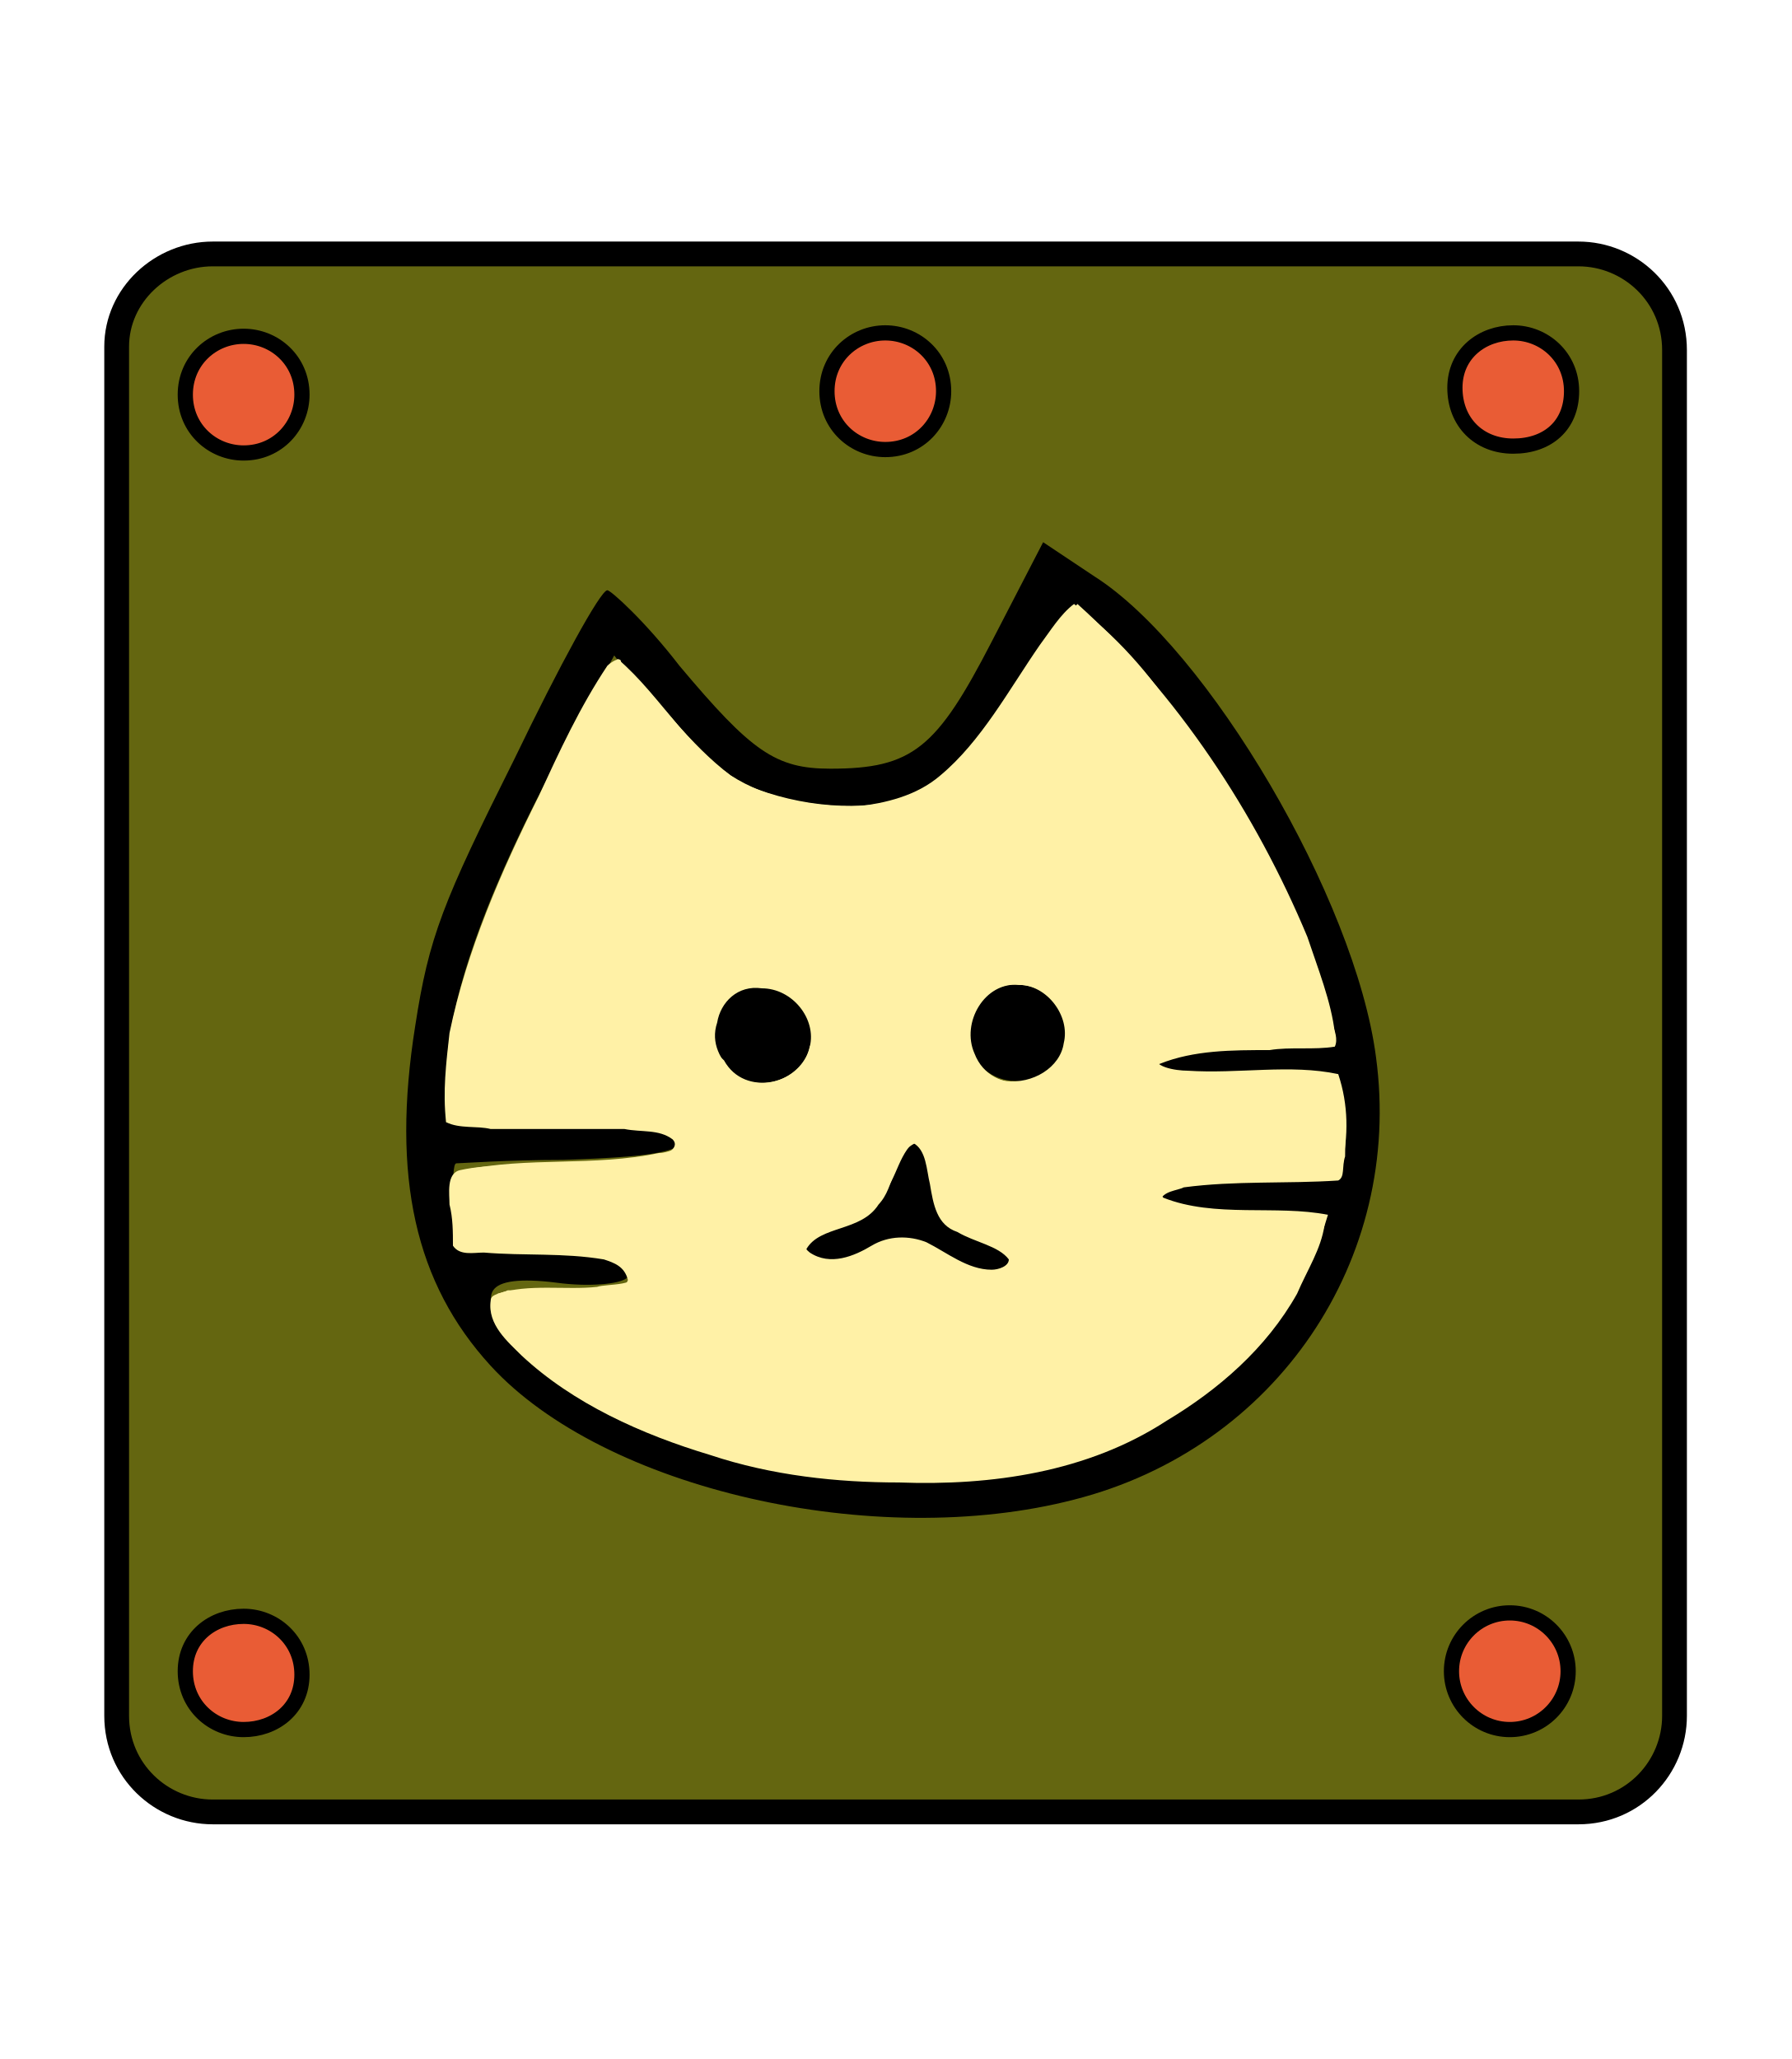
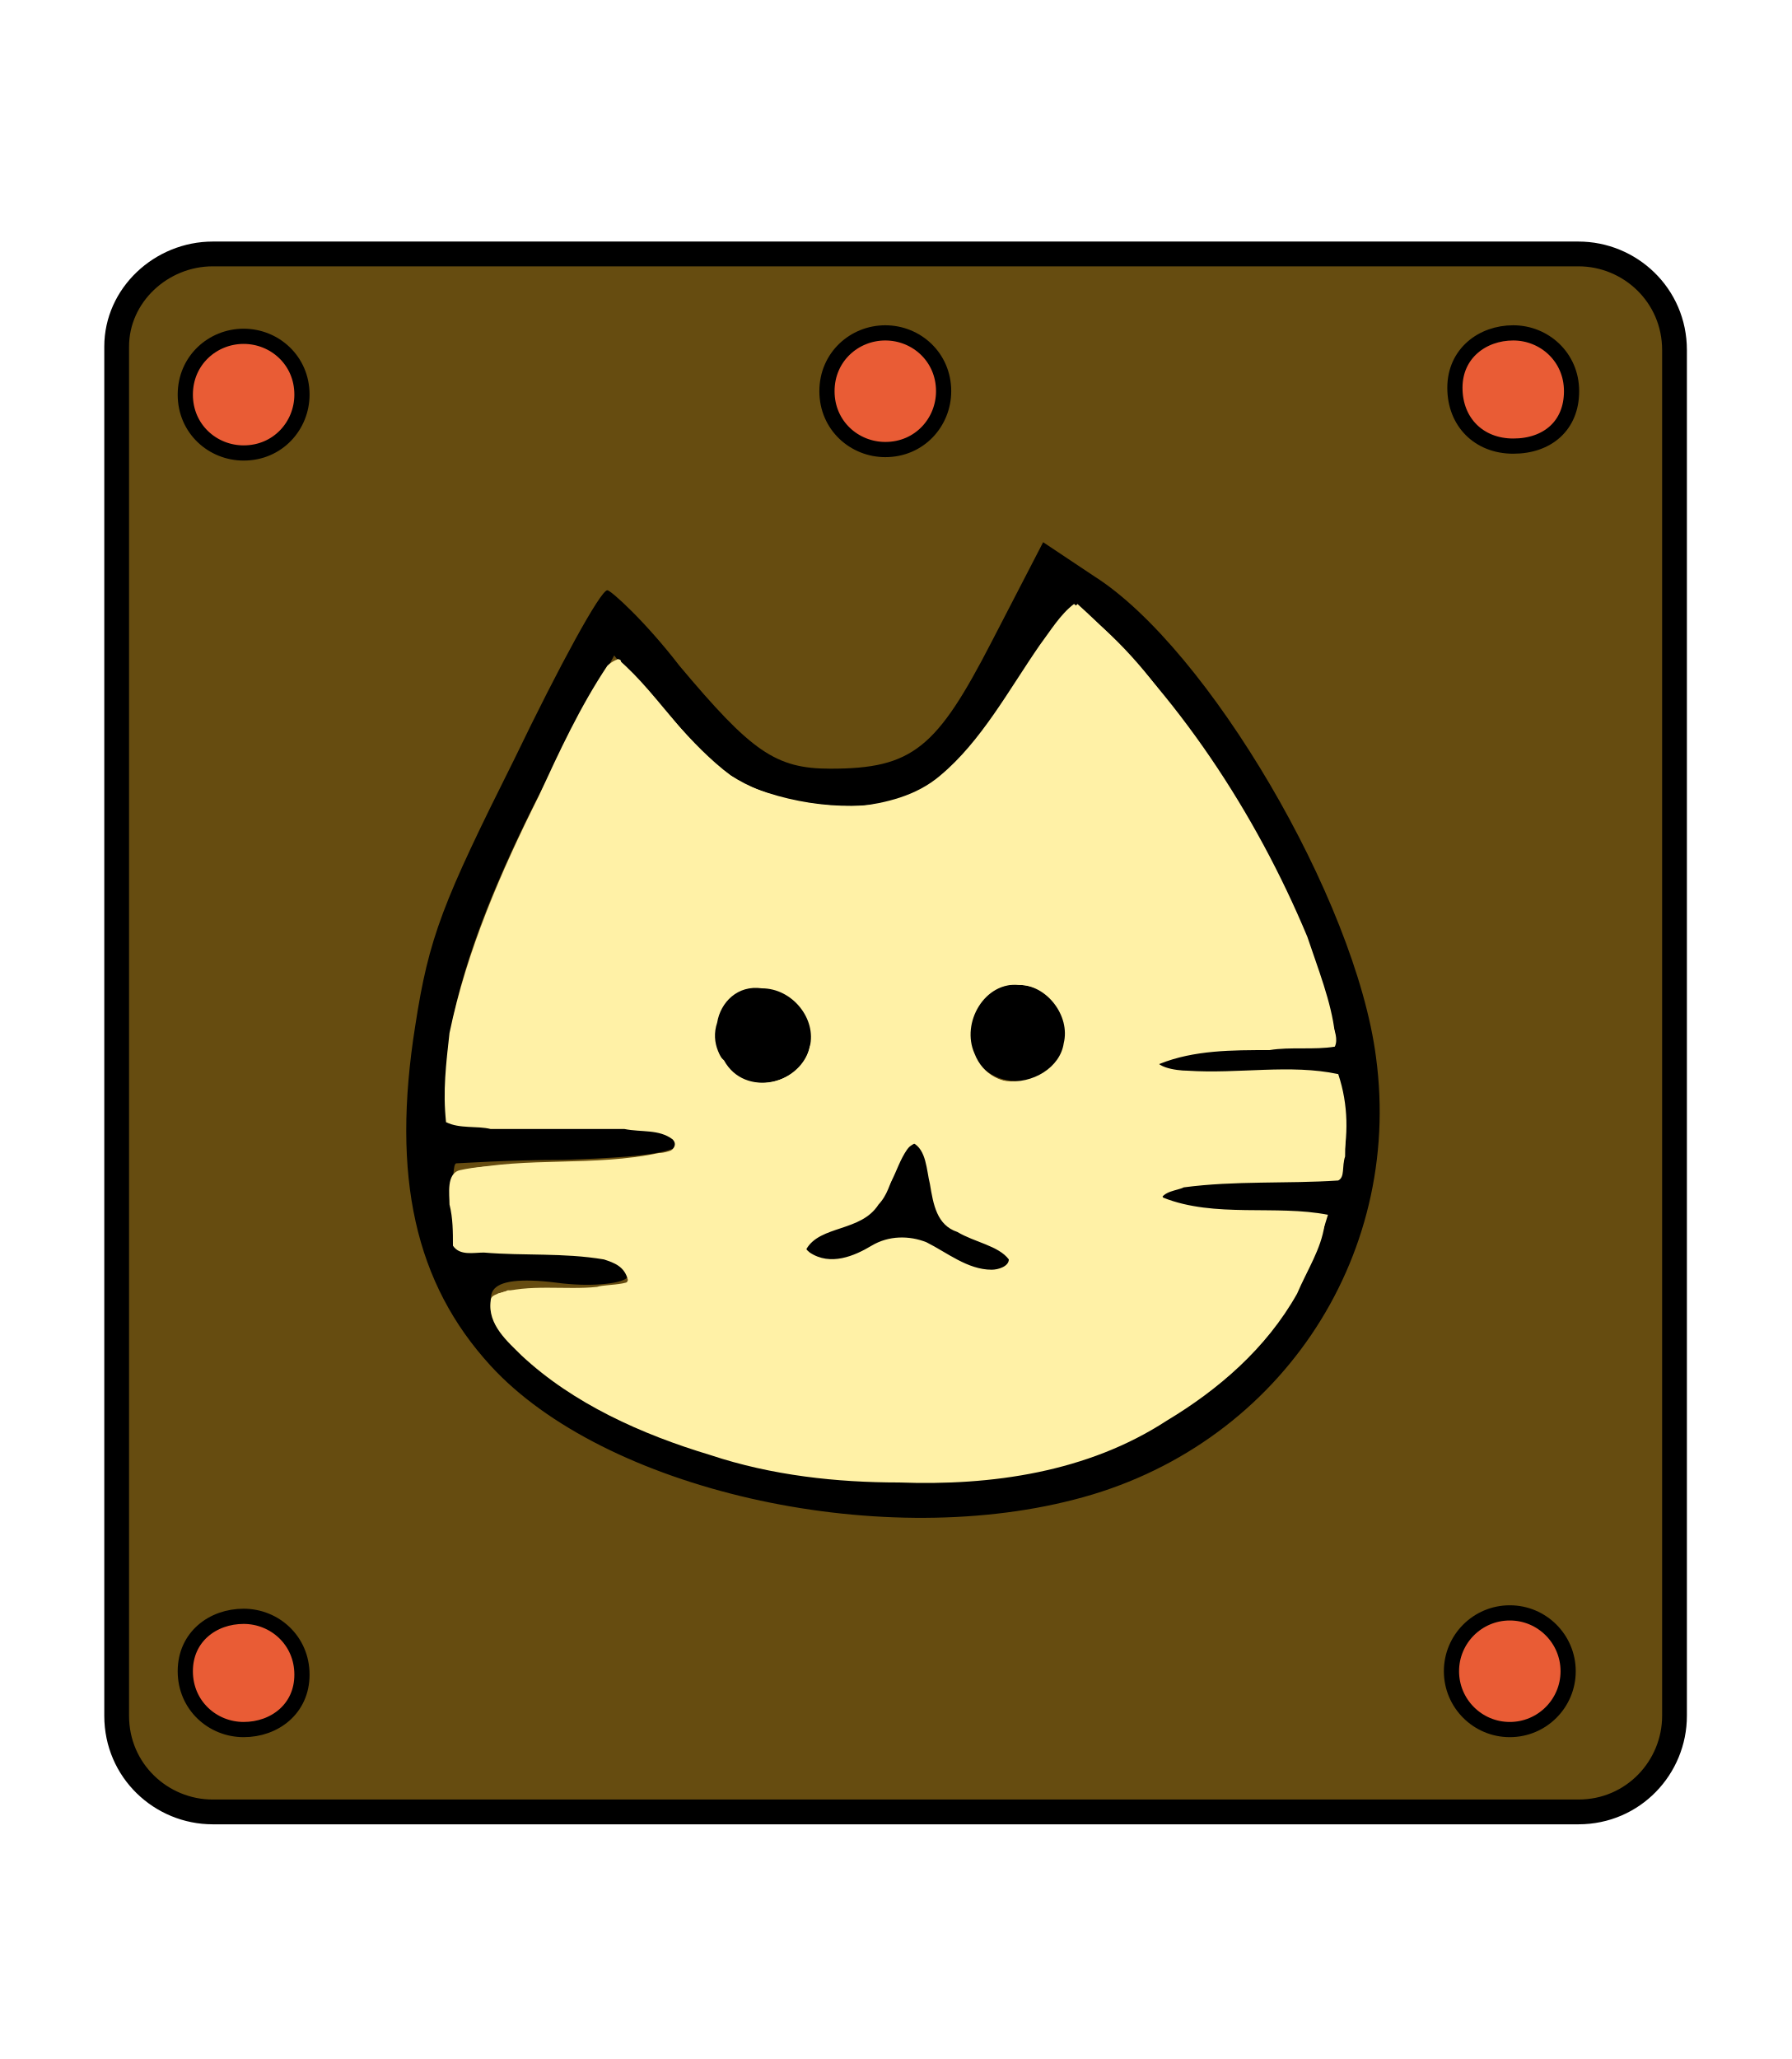
<svg xmlns="http://www.w3.org/2000/svg" version="1.1" id="svg4905" x="0px" y="0px" width="52.2px" height="60px" viewBox="0 0 52.2 60" style="enable-background:new 0 0 52.2 60;" xml:space="preserve">
  <defs id="defs939">
	
	
	
	
	
	
	
	
	
	
	
	
	
	
	
	
	
</defs>
  <style type="text/css" id="style899">
	.st0{fill:#A3D6A6;}
	.st1{fill:none;stroke:#000000;stroke-width:0.722;stroke-linecap:square;stroke-miterlimit:5.206;}
	.st2{fill:#E95C35;}
	.st3{fill:none;stroke:#000000;stroke-width:0.443;stroke-linecap:square;stroke-miterlimit:5.206;}
	.st4{fill:#FFF1A6;}
</style>
-   <path style="fill:#646610;fill-opacity:1" id="path902" d="M 6.2,7.4 H 46 c 1.5,0 2.8,1.2 2.8,2.8 V 50 c 0,1.5 -1.2,2.8 -2.8,2.8 H 6.2 C 4.7,52.8 3.4,51.6 3.4,50 V 10.1 C 3.4,8.6 4.7,7.4 6.2,7.4 Z" class="st0" />
+   <path style="fill:#664c10;fill-opacity:1" id="path902" d="M 6.2,7.4 H 46 c 1.5,0 2.8,1.2 2.8,2.8 V 50 c 0,1.5 -1.2,2.8 -2.8,2.8 H 6.2 C 4.7,52.8 3.4,51.6 3.4,50 V 10.1 C 3.4,8.6 4.7,7.4 6.2,7.4 Z" class="st0" />
  <path style="fill:none;stroke:#000000;stroke-width:0.722;stroke-linecap:square;stroke-miterlimit:5.206" id="path904" d="M 6.2,7.4 H 46 c 1.5,0 2.8,1.2 2.8,2.8 V 50 c 0,1.5 -1.2,2.8 -2.8,2.8 H 6.2 C 4.7,52.8 3.4,51.6 3.4,50 V 10.1 C 3.4,8.6 4.7,7.4 6.2,7.4 Z" class="st1" />
  <path style="fill:#e95c35" id="path906" d="m 7.1,9.8 c 0.9,0 1.7,0.7 1.7,1.7 0,0.9 -0.7,1.7 -1.7,1.7 -0.9,0 -1.7,-0.7 -1.7,-1.7 0,-1 0.8,-1.7 1.7,-1.7 z" class="st2" />
  <path style="fill:none;stroke:#000000;stroke-width:0.443;stroke-linecap:square;stroke-miterlimit:5.206" id="path908" d="m 7.1,9.8 c 0.9,0 1.7,0.7 1.7,1.7 0,0.9 -0.7,1.7 -1.7,1.7 -0.9,0 -1.7,-0.7 -1.7,-1.7 0,-1 0.8,-1.7 1.7,-1.7 z" class="st3" />
  <path style="fill:#e95c35" id="path910" d="m 25.8,9.7 c 0.9,0 1.7,0.7 1.7,1.7 0,0.9 -0.7,1.7 -1.7,1.7 -0.9,0 -1.7,-0.7 -1.7,-1.7 0,-1 0.8,-1.7 1.7,-1.7 z" class="st2" />
  <path style="fill:none;stroke:#000000;stroke-width:0.443;stroke-linecap:square;stroke-miterlimit:5.206" id="path912" d="m 25.8,9.7 c 0.9,0 1.7,0.7 1.7,1.7 0,0.9 -0.7,1.7 -1.7,1.7 -0.9,0 -1.7,-0.7 -1.7,-1.7 0,-1 0.8,-1.7 1.7,-1.7 z" class="st3" />
  <path style="fill:#e95c35" id="path914" d="m 44.1,9.7 c 0.9,0 1.7,0.7 1.7,1.7 0,1 -0.7,1.6 -1.7,1.6 -1,0 -1.7,-0.7 -1.7,-1.7 0,-1 0.8,-1.6 1.7,-1.6 z" class="st2" />
  <path style="fill:none;stroke:#000000;stroke-width:0.443;stroke-linecap:square;stroke-miterlimit:5.206" id="path916" d="m 44.1,9.7 c 0.9,0 1.7,0.7 1.7,1.7 0,1 -0.7,1.6 -1.7,1.6 -1,0 -1.7,-0.7 -1.7,-1.7 0,-1 0.8,-1.6 1.7,-1.6 z" class="st3" />
  <path style="fill:#e95c35" id="path918" d="m 7.1,47.1 c 0.9,0 1.7,0.7 1.7,1.7 0,1 -0.8,1.6 -1.7,1.6 -0.9,0 -1.7,-0.7 -1.7,-1.7 0,-1 0.8,-1.6 1.7,-1.6 z" class="st2" />
  <path style="fill:none;stroke:#000000;stroke-width:0.443;stroke-linecap:square;stroke-miterlimit:5.206" id="path920" d="m 7.1,47.1 c 0.9,0 1.7,0.7 1.7,1.7 0,1 -0.8,1.6 -1.7,1.6 -0.9,0 -1.7,-0.7 -1.7,-1.7 0,-1 0.8,-1.6 1.7,-1.6 z" class="st3" />
  <circle style="fill:#e95c35" id="circle922" r="1.7" cy="48.7" cx="44" class="st2" />
  <circle style="fill:none;stroke:#000000;stroke-width:0.443;stroke-linecap:square;stroke-miterlimit:5.206" id="circle924" r="1.7" cy="48.7" cx="44" class="st3" />
  <path id="path926" d="m 14.3,39.8 c -2.2,-2.4 -2.9,-5.5 -2.2,-9.9 0.4,-2.6 0.8,-3.6 2.9,-7.8 1.3,-2.7 2.5,-4.9 2.7,-4.9 0.1,0 1.1,0.9 2.1,2.2 2.1,2.5 2.8,3 4.4,3 2.4,0 3.1,-0.6 4.7,-3.7 l 1.5,-2.9 1.5,1 c 3.3,2.1 7.6,9.4 8.2,14 0.8,5.9 -2.9,11.4 -8.8,12.9 -5.8,1.5 -13.7,-0.3 -17,-3.9 z M 24.8,43 c 4.5,0.3 7.3,-0.3 10,-2.2 1.7,-1.2 2.4,-2 3.1,-3.4 0.5,-1 0.8,-1.9 0.7,-1.9 -0.1,-0.1 -1.2,-0.1 -2.5,-0.1 -2.2,0 -3,-0.4 -2.1,-0.9 0.2,-0.1 1.4,-0.2 2.6,-0.2 1.2,0 2.3,0 2.4,0 0.3,-0.1 0.2,-2.7 -0.1,-2.8 -0.1,-0.1 -1.2,-0.1 -2.5,0 -1.2,0.1 -2.4,0 -2.6,-0.1 -0.9,-0.4 0,-0.8 2.5,-0.9 l 2.6,-0.1 -0.6,-1.9 c -0.8,-2.7 -3.3,-7 -5.2,-8.9 -0.9,-0.9 -1.7,-1.7 -1.8,-1.8 -0.1,-0.1 -0.9,1 -1.8,2.4 -1.8,2.9 -2.8,3.6 -5.2,3.5 C 22,23.6 21,23 19.3,20.9 L 17.9,19.1 16,22.6 c -2,3.8 -3,6.8 -3,8.9 v 1.2 l 3.3,-0.1 c 1.8,0 3.4,0.1 3.5,0.3 0.4,0.6 -0.3,0.8 -3.4,0.9 -1.6,0 -3,0.1 -3.1,0.1 -0.1,0 -0.1,0.5 -0.1,1.2 l 0.1,1.1 h 2.1 c 2.3,0 3.3,0.3 2.9,1 -0.1,0.2 -1,0.3 -1.9,0.2 -2.2,-0.3 -2.6,0.2 -1.5,1.5 1.6,1.9 6.2,3.8 9.9,4.1 z m -1.3,-6.7 c 0.1,-0.2 0.6,-0.4 1.1,-0.6 0.8,-0.2 1.1,-0.5 1.4,-1.5 0.4,-1.5 1,-1.4 1.2,0.3 0.1,1 0.3,1.2 1.4,1.6 0.9,0.3 1.2,0.5 1,0.9 -1.6,1.1 -2.4,-2 -4.3,-0.3 -1,0.4 -2,0.1 -1.8,-0.4 z" />
  <path id="path928" d="m 22.3,28.7 c 0.8,0 1.5,0.7 1.4,1.5 0,0.8 -0.7,1.5 -1.5,1.4 -0.8,-0.1 -1.5,-0.7 -1.4,-1.5 0,-0.8 0.6,-1.4 1.5,-1.4 z" />
  <path id="path930" d="m 29.7,28.6 c 0.8,0 1.5,0.7 1.4,1.5 0,0.8 -0.7,1.5 -1.5,1.4 -0.8,0 -1.5,-0.7 -1.4,-1.5 0,-0.8 0.7,-1.4 1.5,-1.4 z" />
  <path style="fill:#fff1a6" id="path932" d="m 31.4,17.6 c -1.7,1.8 -2.5,4.5 -4.8,5.6 -1.5,0.5 -3.3,0.3 -4.8,-0.3 -1.6,-0.8 -2.5,-2.6 -3.8,-3.7 -1.2,1.8 -2.1,3.9 -3.1,5.9 -0.9,2.2 -1.9,4.5 -1.8,7 -0.2,1.1 1.3,0.5 2,0.7 1.5,0.1 3.1,-0.1 4.6,0.2 0.6,0.3 -0.2,0.6 -0.5,0.6 -1.9,0.4 -3.8,0.1 -5.7,0.5 -0.5,0.5 0,1.4 -0.1,2 0.6,0.4 1.6,0.1 2.3,0.2 0.9,0.1 2.1,-0.1 2.8,0.7 0.2,0.5 -0.8,0.4 -1.1,0.5 -0.9,0.1 -2,-0.1 -2.9,0.2 -0.2,0.8 0.6,1.4 1.1,1.9 2.5,2 5.7,3 8.9,3.4 0.5,0 1.5,0 2.2,0 3.3,0.1 6.7,-0.8 9.2,-3.1 1.4,-1.1 2.3,-2.8 2.8,-4.5 -1.5,-0.3 -3.3,0.1 -4.8,-0.5 -0.3,-0.4 0.5,-0.6 0.8,-0.7 1.5,-0.2 3,0 4.4,-0.2 0.2,-0.9 0.2,-1.8 -0.1,-2.7 -1.4,-0.3 -2.9,0 -4.4,-0.1 -0.3,0 -1.1,-0.1 -0.9,-0.5 1.6,-0.6 3.5,-0.4 5.2,-0.6 -0.1,-0.9 -0.5,-1.9 -0.8,-2.8 -1.5,-3.6 -3.8,-7.1 -6.7,-9.7 z m -1.7,11.1 c 0.9,0 1.7,1 1.4,1.8 -0.3,1.2 -2.2,1.5 -2.7,0.2 -0.4,-0.9 0.3,-2.1 1.3,-2 z m -7.5,0 c 0.9,0 1.8,1 1.4,1.8 -0.2,1.1 -1.9,1.5 -2.5,0.4 -0.8,-0.7 -0.1,-2.3 1.1,-2.2 z m 4.5,4.6 c 0.8,0.5 0.3,1.9 1.1,2.4 0.5,0.5 1.5,0.5 1.8,1.1 -0.4,0.7 -1.4,0.2 -1.9,-0.1 -0.7,-0.5 -1.7,-0.6 -2.4,-0.1 -0.5,0.2 -1.5,0.5 -1.8,-0.2 0.4,-0.7 1.6,-0.5 2.1,-1.3 0.5,-0.5 0.4,-1.5 1.1,-1.8 z" class="st4" />
  <path style="fill:#fff1a6" id="path934" d="m 31.3,17.6 c -0.4,0.3 -0.7,0.8 -1,1.2 -0.9,1.3 -1.7,2.8 -2.9,3.8 -0.7,0.6 -1.6,0.8 -2.4,0.9 -1.3,0 -2.6,-0.2 -3.7,-0.9 -1.2,-0.9 -2.1,-2.2 -3.2,-3.3 0,-0.2 -0.3,0 -0.4,0.1 -0.8,1.2 -1.4,2.5 -2,3.8 -1.1,2.2 -2.1,4.5 -2.6,6.9 -0.1,0.9 -0.2,1.7 -0.1,2.6 0.4,0.2 0.9,0.1 1.3,0.2 1.3,0 2.6,0 3.9,0 0.5,0.1 1,0 1.4,0.3 0.2,0.2 -0.1,0.4 -0.2,0.4 -1.1,0.3 -2.2,0.2 -3.3,0.3 -0.9,0.1 -1.8,0 -2.7,0.2 -0.4,0.1 -0.3,0.7 -0.3,1 0.1,0.4 0.1,0.8 0.1,1.2 0.2,0.3 0.6,0.2 0.9,0.2 1.2,0.1 2.3,0 3.5,0.2 0.3,0.1 0.6,0.2 0.7,0.6 -0.1,0.3 -0.5,0.2 -0.8,0.3 -0.9,0.1 -1.8,0 -2.7,0 -0.2,0.1 -0.5,0.1 -0.5,0.3 -0.1,0.7 0.5,1.2 0.9,1.6 1.5,1.4 3.5,2.3 5.5,2.9 1.8,0.6 3.7,0.8 5.5,0.8 2.7,0.1 5.5,-0.3 7.8,-1.8 1.5,-0.9 2.9,-2.1 3.8,-3.7 0.3,-0.7 0.7,-1.3 0.8,-2 -0.1,-0.2 -0.4,-0.1 -0.5,-0.1 -1.2,-0.1 -2.4,0 -3.6,-0.2 -0.2,-0.1 -0.6,-0.1 -0.7,-0.4 0.1,-0.3 0.5,-0.3 0.7,-0.4 1.5,-0.2 3,-0.1 4.5,-0.2 0.2,-0.1 0.1,-0.4 0.2,-0.7 0,-0.7 0.1,-1.4 -0.2,-2.1 -0.1,-0.2 -0.4,-0.1 -0.6,-0.1 -1.5,-0.1 -3,0.1 -4.5,-0.1 -0.1,0 -0.4,-0.3 -0.1,-0.4 1,-0.4 2.1,-0.4 3.2,-0.4 0.6,-0.1 1.3,0 1.9,-0.1 0.1,-0.2 0,-0.5 -0.1,-0.7 -0.9,-3.2 -2.5,-6.2 -4.4,-8.8 -0.9,-1.4 -1.9,-2.5 -3.1,-3.4 z m -1.6,11.1 c 0.8,0 1.5,0.9 1.3,1.7 -0.1,0.7 -0.9,1.2 -1.7,1.1 -0.7,-0.1 -1.2,-0.9 -1.1,-1.6 0.2,-0.7 0.8,-1.3 1.5,-1.2 z m -7.5,0.1 c 0.9,0 1.6,0.9 1.4,1.7 -0.2,0.9 -1.4,1.4 -2.2,0.8 -0.4,-0.4 -0.7,-0.9 -0.5,-1.5 0.1,-0.6 0.6,-1.1 1.3,-1 z m 4.4,4.5 c 0.4,0.2 0.4,0.8 0.5,1.2 0.1,0.6 0.2,1.2 0.8,1.4 0.5,0.3 1.2,0.4 1.5,0.8 0,0.2 -0.3,0.3 -0.5,0.3 -0.7,0 -1.3,-0.5 -1.9,-0.8 -0.5,-0.2 -1.1,-0.2 -1.6,0.1 -0.5,0.3 -1.2,0.6 -1.8,0.2 -0.1,-0.1 -0.3,-0.2 -0.1,-0.3 0.6,-0.5 1.5,-0.5 2,-1.2 0.6,-0.4 0.6,-1.2 1.1,-1.7 z" class="st4" />
</svg>
